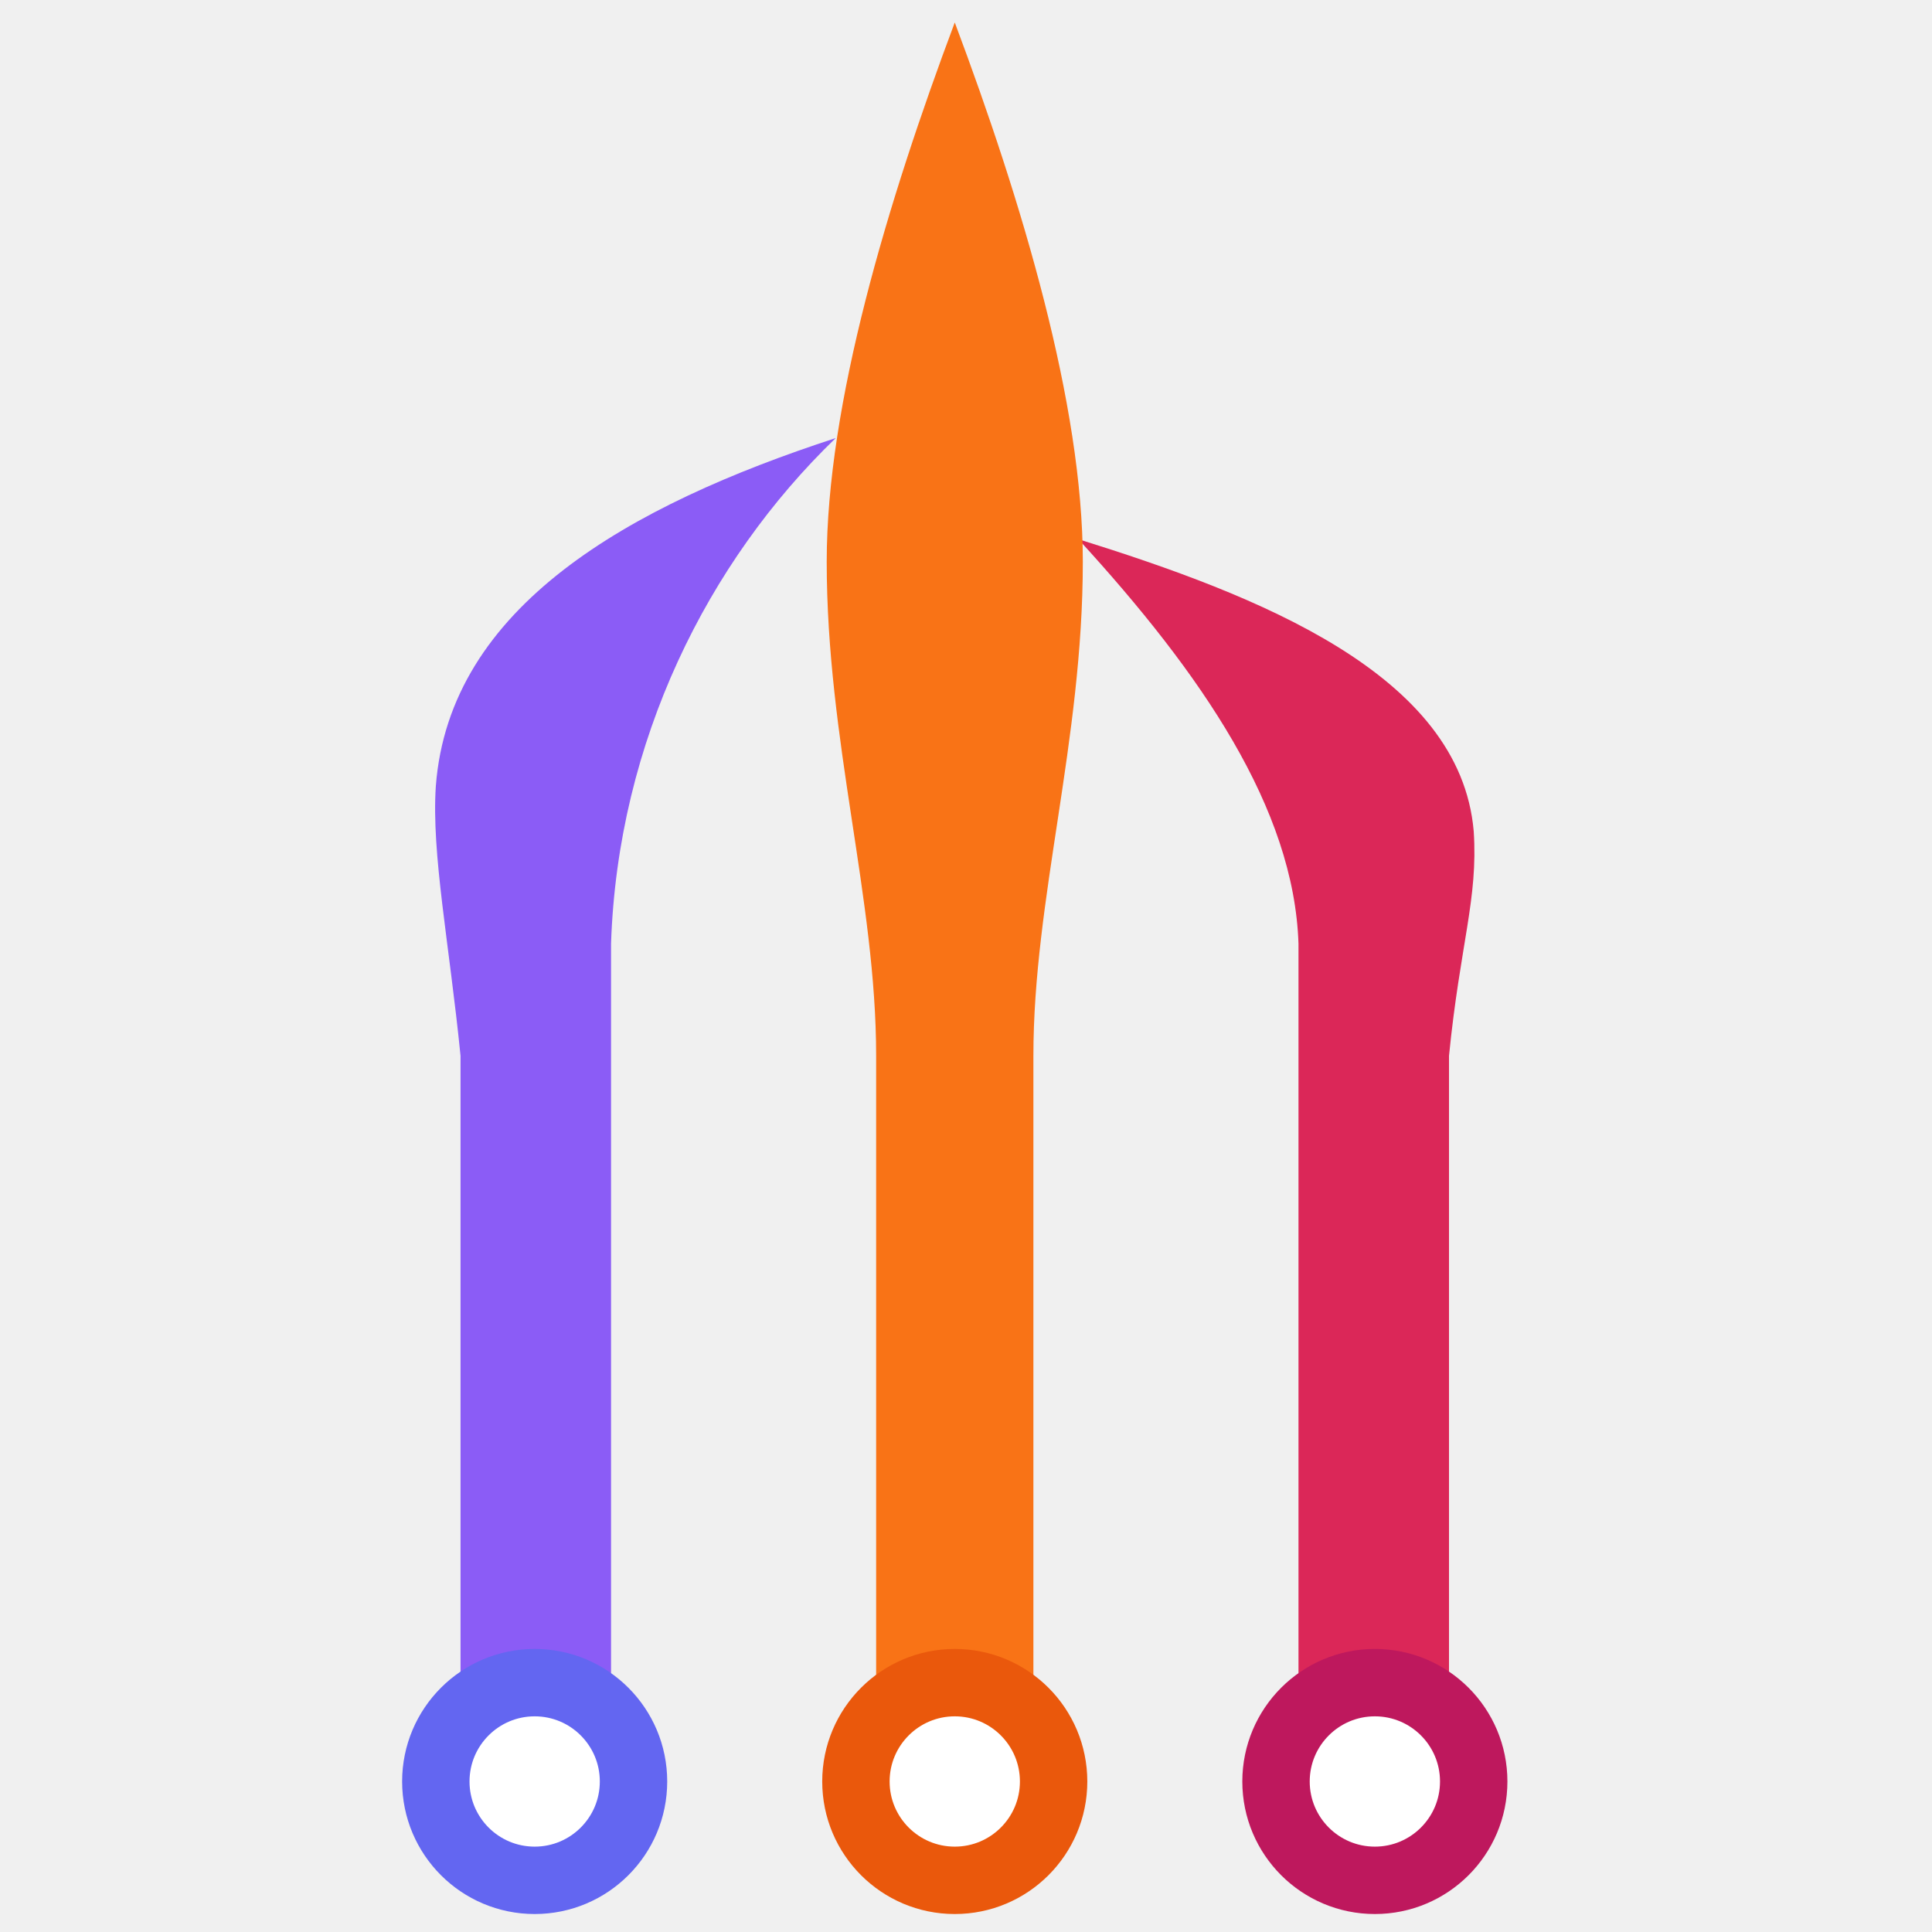
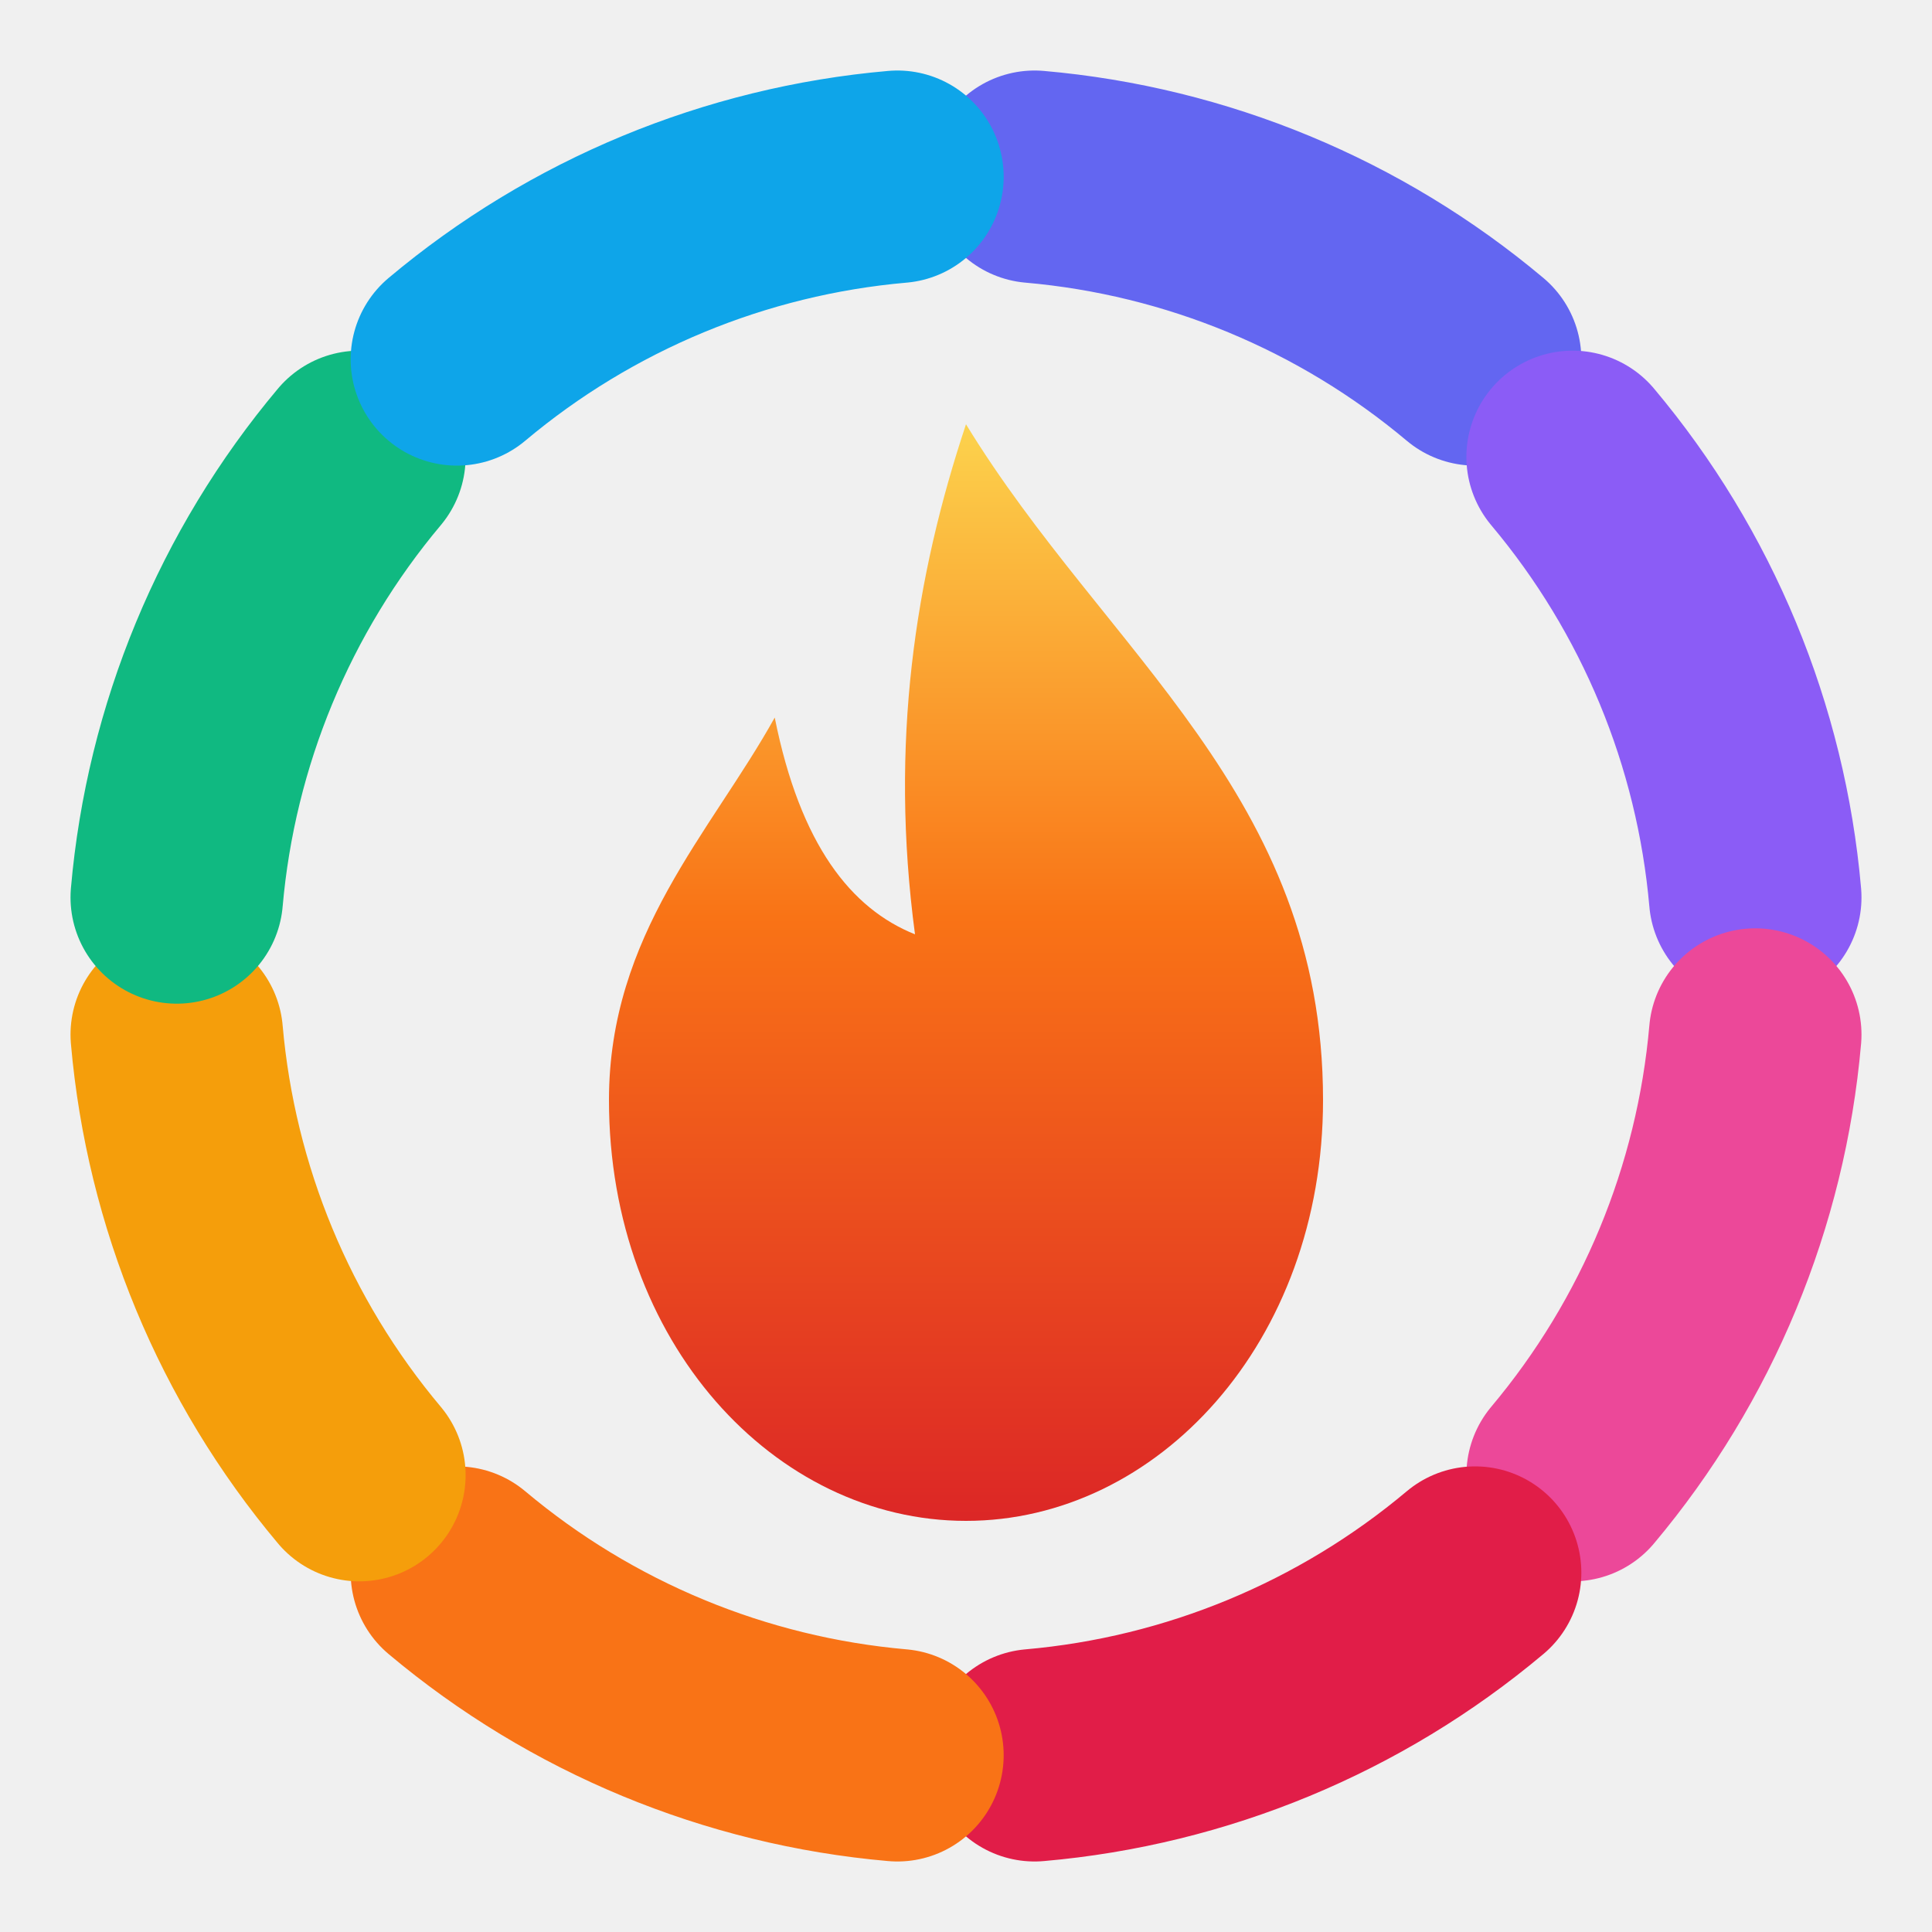
- <svg xmlns="http://www.w3.org/2000/svg" viewBox="60 0 520 860" width="32" height="32" preserveAspectRatio="xMidYMid meet">
-   <path fill="#8B5CF6" d="M95 800 L95 470 C90 420,82 380,84 350 C90 270,170 225,262 195 C205 250,165 330,162 420 L162 800Z" />
-   <path fill="#DB2758" d="M535 800 L535 470 C540 420,548 400,546 370 C540 300,450 265,370 240 C425 300,466 360,468 420 L468 800Z" />
-   <path fill="#F97316" d="M315 10 C345 90,372 180,372 250 C372 330,350 400,350 470 L350 800 L280 800 L280 470 C280 400,258 330,258 250 C258 180,285 90,315 10Z" />
-   <circle cx="128" cy="793" r="44" fill="#fff" stroke="#6366F1" stroke-width="30" />
-   <circle cx="315" cy="793" r="44" fill="#fff" stroke="#EA580C" stroke-width="30" />
-   <circle cx="502" cy="793" r="44" fill="#fff" stroke="#BE185D" stroke-width="30" />
+ <svg xmlns="http://www.w3.org/2000/svg" viewBox="0 0 200 200" width="32" height="32">
+   <defs>
+     <linearGradient id="fv11" x1="0" y1="0" x2="0" y2="1">
+       <stop offset="0" stop-color="#FCD34D" />
+       <stop offset=".45" stop-color="#F97316" />
+       <stop offset="1" stop-color="#DC2626" />
+     </linearGradient>
+   </defs>
+   <path d="M107.1 18.3 A82 82 0 0 1 152.7 37.2" fill="none" stroke="#6366F1" stroke-width="22" stroke-linecap="round" />
+   <path d="M162.8 47.3 A82 82 0 0 1 181.7 92.9" fill="none" stroke="#8B5CF6" stroke-width="22" stroke-linecap="round" />
+   <path d="M181.7 107.1 A82 82 0 0 1 162.8 152.7" fill="none" stroke="#EC4899" stroke-width="22" stroke-linecap="round" />
+   <path d="M152.7 162.8 A82 82 0 0 1 107.1 181.7" fill="none" stroke="#E11D48" stroke-width="22" stroke-linecap="round" />
+   <path d="M92.9 181.7 A82 82 0 0 1 47.3 162.8" fill="none" stroke="#F97316" stroke-width="22" stroke-linecap="round" />
+   <path d="M37.2 152.7 A82 82 0 0 1 18.3 107.1" fill="none" stroke="#F59E0B" stroke-width="22" stroke-linecap="round" />
+   <path d="M18.3 92.9 A82 82 0 0 1 37.2 47.3" fill="none" stroke="#10B981" stroke-width="22" stroke-linecap="round" />
+   <path d="M47.3 37.2 A82 82 0 0 1 92.9 18.3" fill="none" stroke="#0EA5E9" stroke-width="22" stroke-linecap="round" />
+   <path d="M100 12 C122 48 156 70 156 118 C156 156 130 184 100 184 C70 184 44 156 44 118 C44 92 60 76 70 58 C74 78 82 88 92 92 C88 62 92 36 100 12 Z" fill="url(#fv11)" transform="translate(100 102) scale(0.66) translate(-100 -100)" />
</svg>
